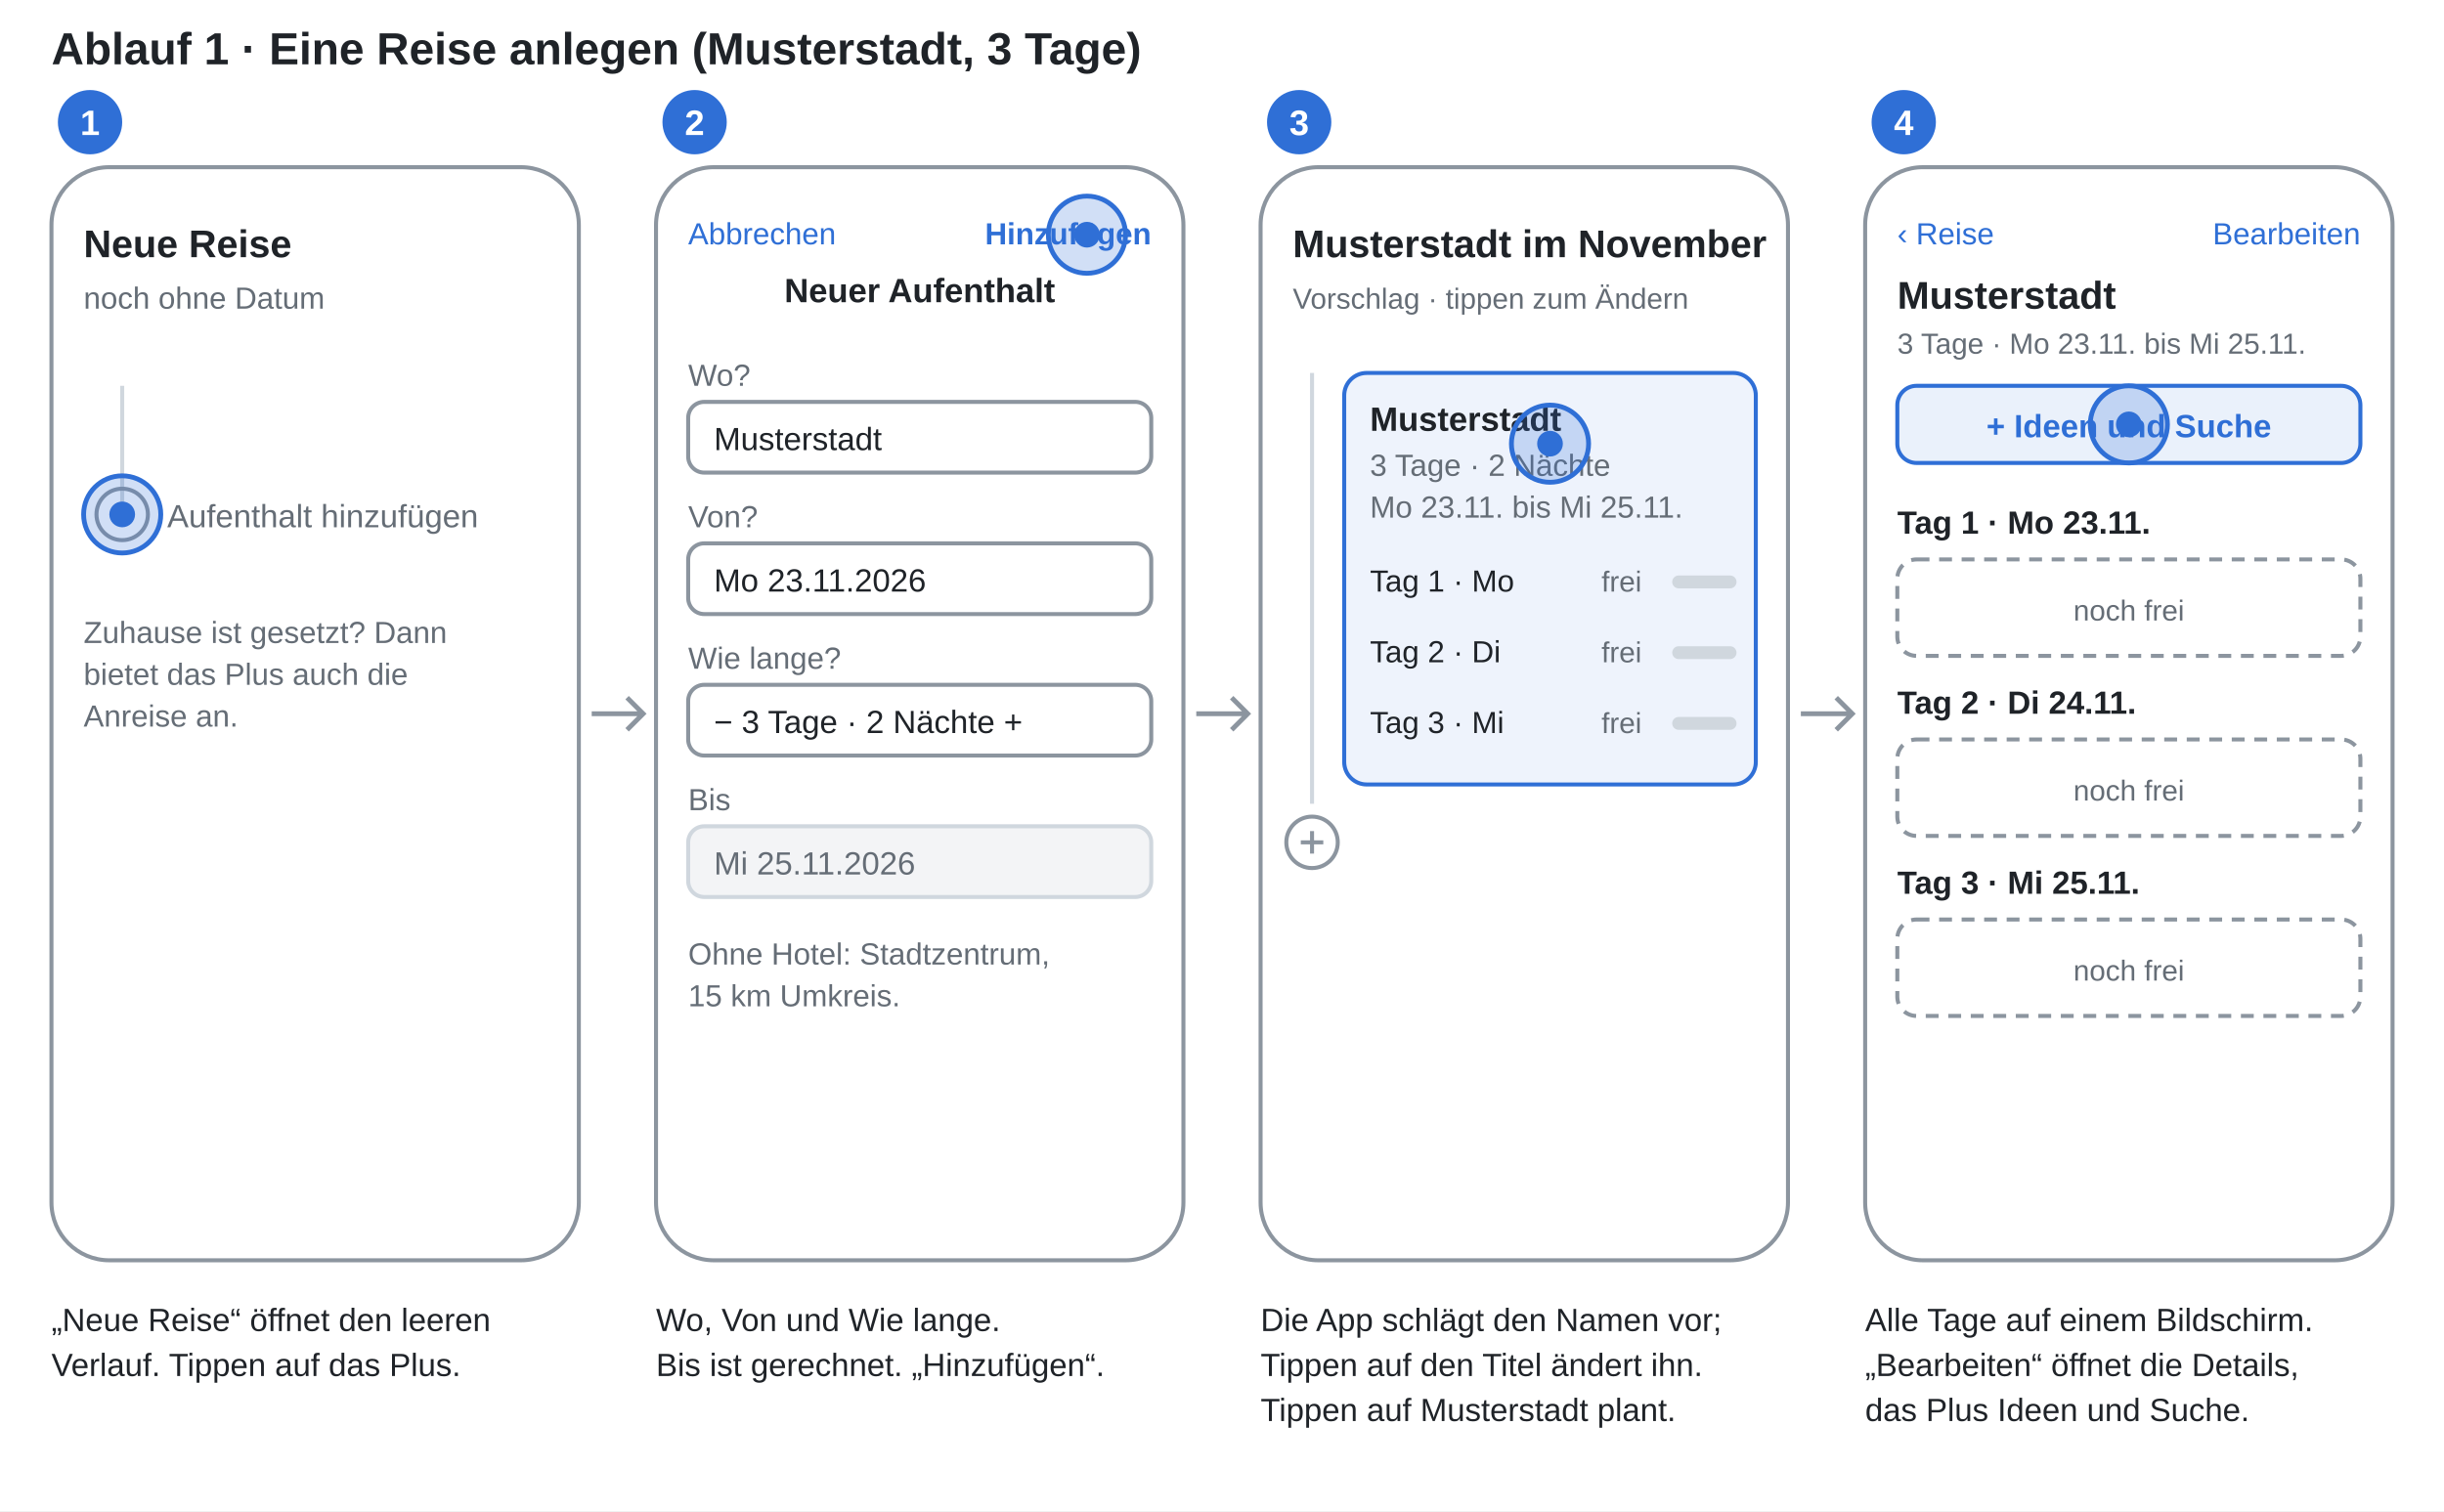
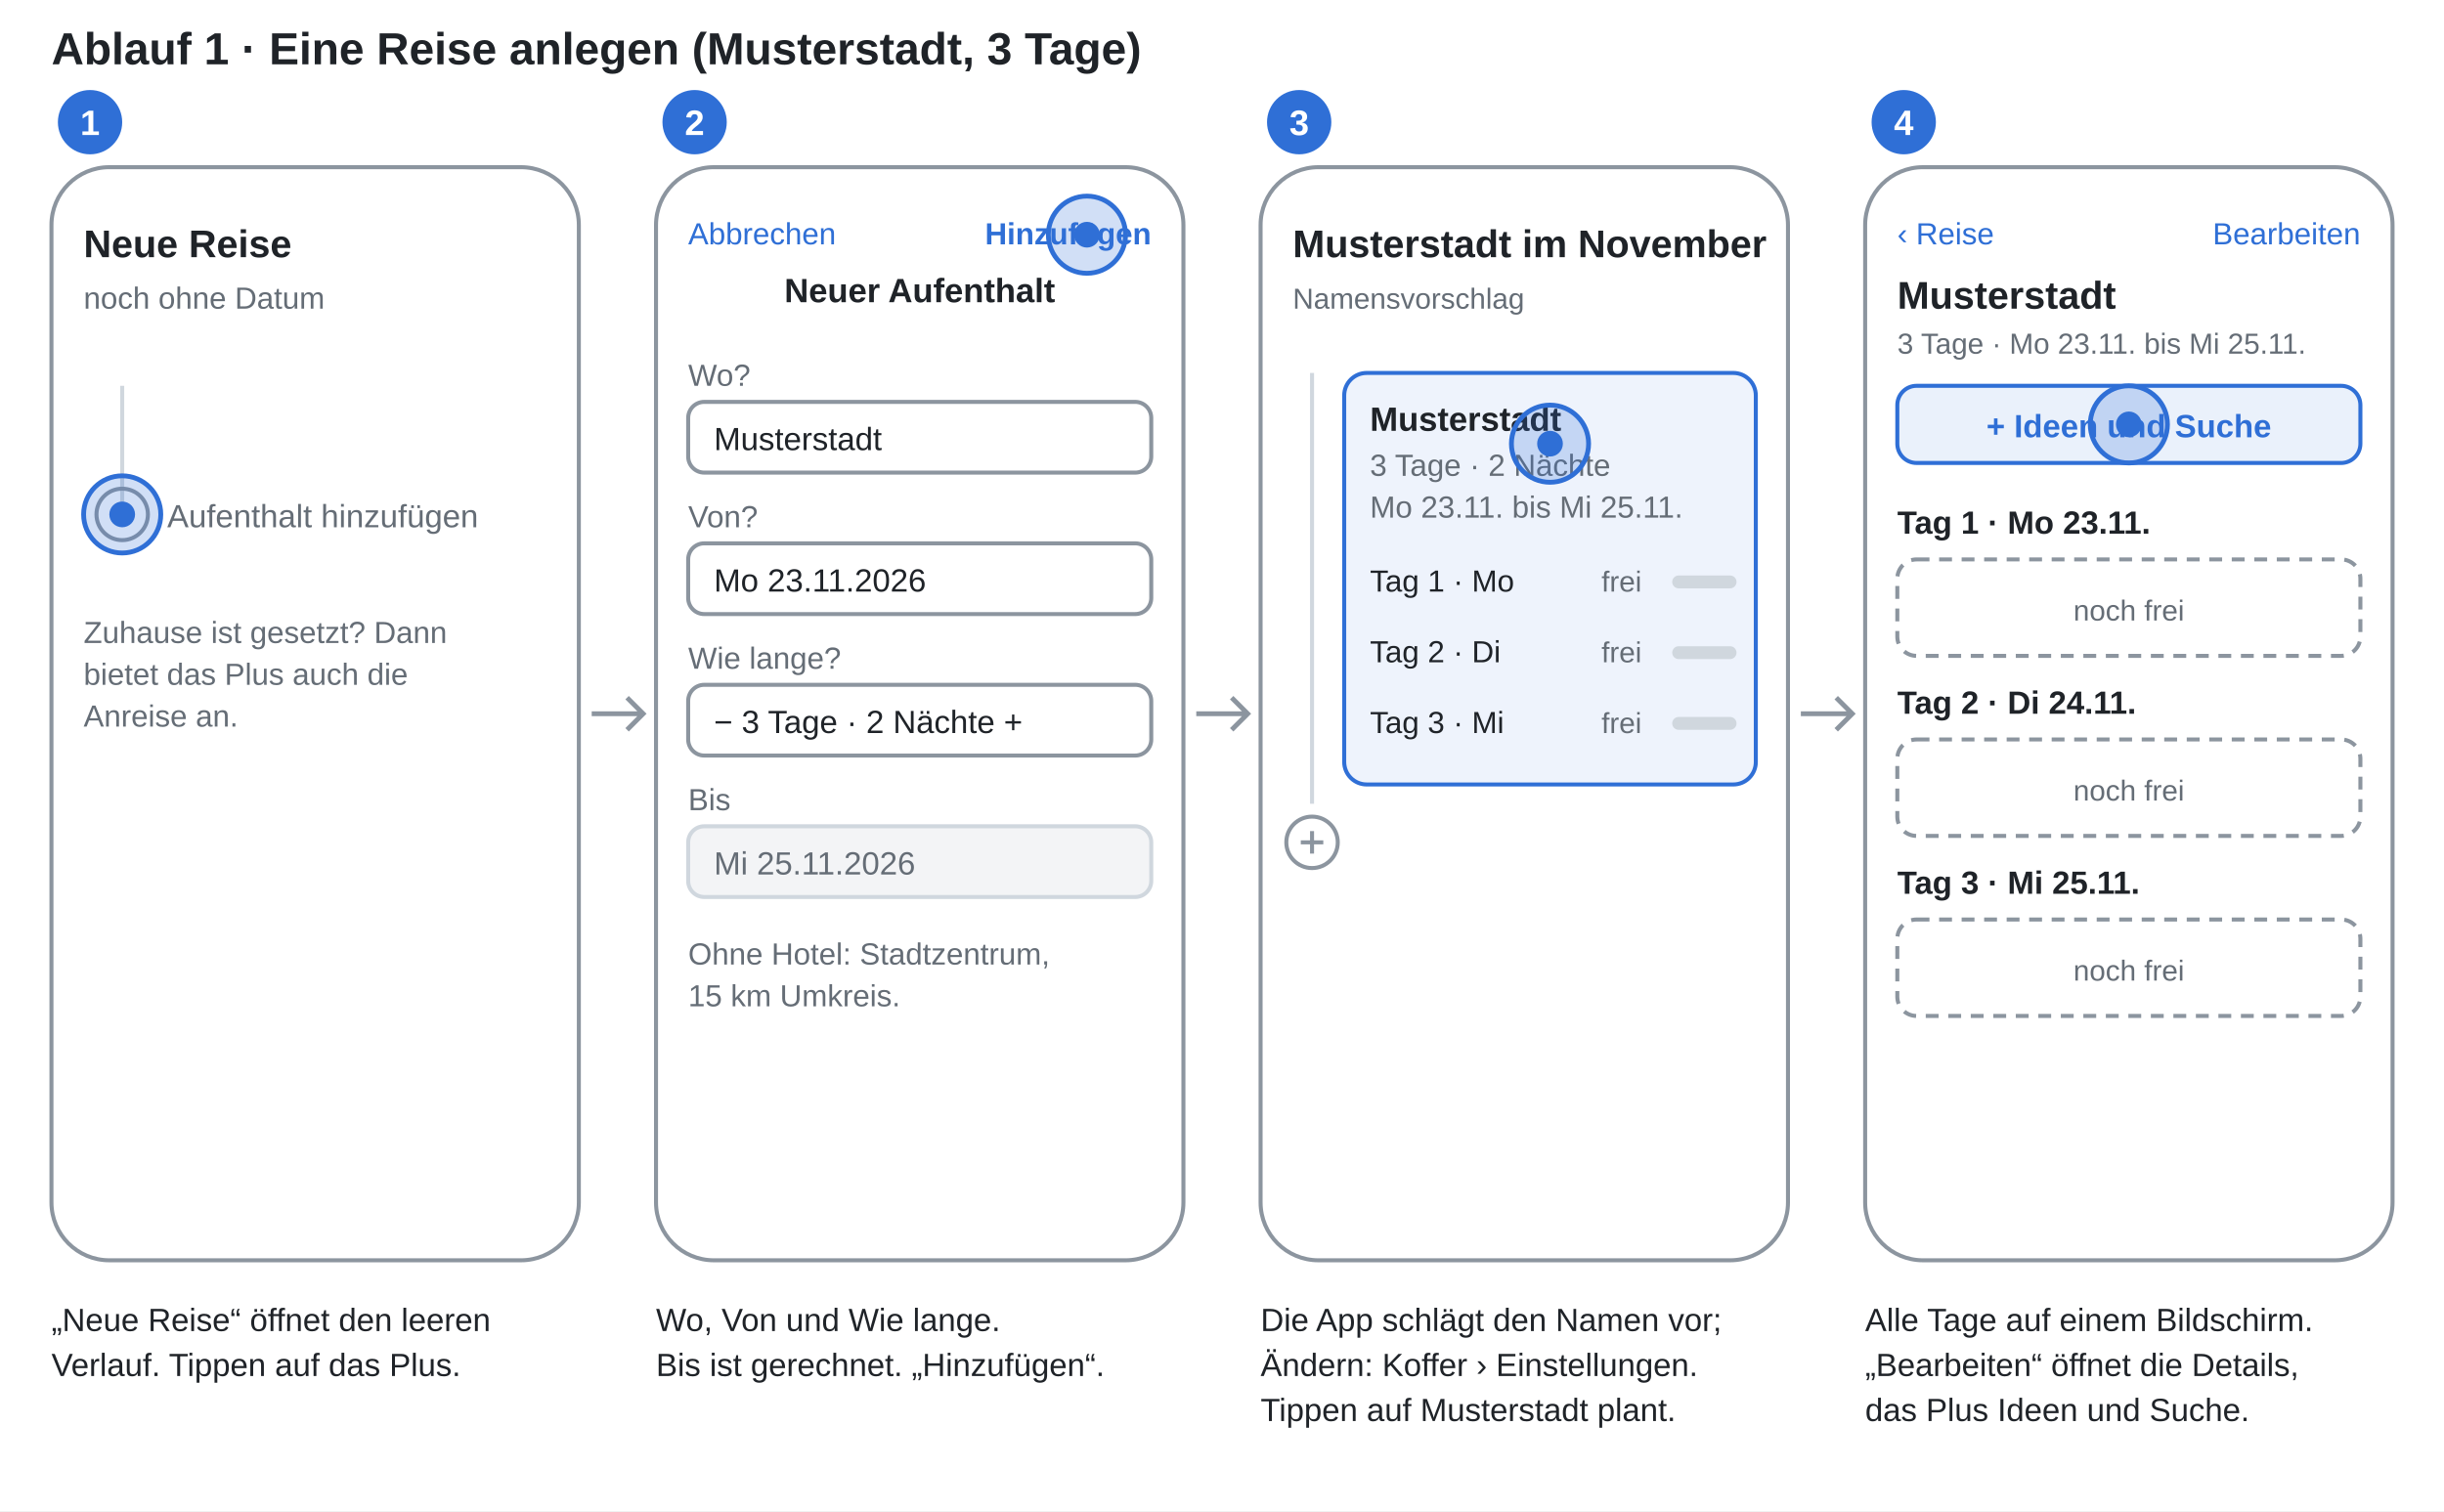
<svg xmlns="http://www.w3.org/2000/svg" width="760" height="470" font-family="-apple-system, 'Helvetica Neue', Arial, sans-serif" viewBox="0 0 760 470" role="img" aria-label="Vier Schritte vom leeren Verlauf bis zur Planungsansicht eines Aufenthalts" font-size="10">
  <rect width="100%" height="100%" fill="#ffffff" />
  <text x="16" y="20" font-size="14" font-weight="600" fill="#1f2328">Ablauf 1 · Eine Reise anlegen (Musterstadt, 3 Tage)</text>
  <g>
    <rect x="16" y="52" width="164" height="340" rx="18" fill="none" stroke="#8c959f" stroke-width="1.25" />
    <circle cx="28" cy="38" r="10" fill="#2f6fd6" />
    <text x="28" y="42" font-size="11" font-weight="600" fill="white" text-anchor="middle">1</text>
    <path d="M184 222.0h16m-5 -5l5 5l-5 5" fill="none" stroke="#8c959f" stroke-width="1.5" />
  </g>
  <text x="16" y="414" font-size="10" fill="#1f2328">„Neue Reise“ öffnet den leeren</text>
  <text x="16" y="428" font-size="10" fill="#1f2328">Verlauf. Tippen auf das Plus.</text>
  <text x="26" y="80" font-size="12" font-weight="600" fill="#1f2328">Neue Reise</text>
  <text x="26" y="96" font-size="9.5" fill="#656d76">noch ohne Datum</text>
  <line x1="38" y1="120" x2="38" y2="160" stroke="#d0d7de" stroke-width="1.25" />
  <g>
    <circle cx="38" cy="160" r="8" fill="none" stroke="#8c959f" stroke-width="1.25" />
    <path d="M34.5 160H41.5M38 156.5V163.5" stroke="#8c959f" stroke-width="1.25" />
  </g>
  <text x="52" y="164" font-size="10" fill="#656d76">Aufenthalt hinzufügen</text>
  <text x="26" y="200" font-size="9.5" fill="#656d76">Zuhause ist gesetzt? Dann</text>
  <text x="26" y="213" font-size="9.5" fill="#656d76">bietet das Plus auch die</text>
  <text x="26" y="226" font-size="9.5" fill="#656d76">Anreise an.</text>
  <g>
    <circle cx="38" cy="160" r="12" fill="#2f6fd6" fill-opacity="0.22" stroke="#2f6fd6" stroke-width="1.5" />
    <circle cx="38" cy="160" r="4" fill="#2f6fd6" />
  </g>
  <g>
    <rect x="204" y="52" width="164" height="340" rx="18" fill="none" stroke="#8c959f" stroke-width="1.25" />
    <circle cx="216" cy="38" r="10" fill="#2f6fd6" />
    <text x="216" y="42" font-size="11" font-weight="600" fill="white" text-anchor="middle">2</text>
    <path d="M372 222.0h16m-5 -5l5 5l-5 5" fill="none" stroke="#8c959f" stroke-width="1.5" />
  </g>
  <text x="204" y="414" font-size="10" fill="#1f2328">Wo, Von und Wie lange.</text>
  <text x="204" y="428" font-size="10" fill="#1f2328">Bis ist gerechnet. „Hinzufügen“.</text>
  <text x="214" y="76" font-size="9.5" fill="#2f6fd6">Abbrechen</text>
  <text x="358" y="76" font-size="9.5" font-weight="600" fill="#2f6fd6" text-anchor="end">Hinzufügen</text>
  <text x="286" y="94" font-size="10.5" font-weight="600" fill="#1f2328" text-anchor="middle">Neuer Aufenthalt</text>
  <text x="214" y="120" font-size="9.5" fill="#656d76">Wo?</text>
  <rect x="214" y="125" width="144" height="22" rx="5" fill="none" fill-opacity="1" stroke="#8c959f" stroke-width="1.25" />
  <text x="222" y="140" font-size="10" fill="#1f2328">Musterstadt</text>
  <text x="214" y="164" font-size="9.5" fill="#656d76">Von?</text>
  <rect x="214" y="169" width="144" height="22" rx="5" fill="none" fill-opacity="1" stroke="#8c959f" stroke-width="1.25" />
  <text x="222" y="184" font-size="10" fill="#1f2328">Mo 23.11.2026</text>
  <text x="214" y="208" font-size="9.5" fill="#656d76">Wie lange?</text>
  <rect x="214" y="213" width="144" height="22" rx="5" fill="none" fill-opacity="1" stroke="#8c959f" stroke-width="1.25" />
  <text x="222" y="228" font-size="10" fill="#1f2328">− 3 Tage · 2 Nächte +</text>
  <text x="214" y="252" font-size="9.5" fill="#656d76">Bis</text>
  <rect x="214" y="257" width="144" height="22" rx="5" fill="#f3f4f6" fill-opacity="1" stroke="#d0d7de" stroke-width="1.25" />
  <text x="222" y="272" font-size="10" fill="#656d76">Mi 25.11.2026</text>
  <text x="214" y="300" font-size="9.5" fill="#656d76">Ohne Hotel: Stadtzentrum,</text>
  <text x="214" y="313" font-size="9.5" fill="#656d76">15 km Umkreis.</text>
  <g>
    <circle cx="338" cy="73" r="12" fill="#2f6fd6" fill-opacity="0.22" stroke="#2f6fd6" stroke-width="1.5" />
    <circle cx="338" cy="73" r="4" fill="#2f6fd6" />
  </g>
  <g>
    <rect x="392" y="52" width="164" height="340" rx="18" fill="none" stroke="#8c959f" stroke-width="1.25" />
    <circle cx="404" cy="38" r="10" fill="#2f6fd6" />
    <text x="404" y="42" font-size="11" font-weight="600" fill="white" text-anchor="middle">3</text>
    <path d="M560 222.0h16m-5 -5l5 5l-5 5" fill="none" stroke="#8c959f" stroke-width="1.5" />
  </g>
  <text x="392" y="414" font-size="10" fill="#1f2328">Die App schlägt den Namen vor;</text>
-   <text x="392" y="428" font-size="10" fill="#1f2328">Tippen auf den Titel ändert ihn.</text>
+   <text x="392" y="428" font-size="10" fill="#1f2328">Ändern: Koffer › Einstellungen.</text>
  <text x="392" y="442" font-size="10" fill="#1f2328">Tippen auf Musterstadt plant.</text>
  <text x="402" y="80" font-size="12" font-weight="600" fill="#1f2328">Musterstadt im November</text>
-   <text x="402" y="96" font-size="9" fill="#656d76">Vorschlag · tippen zum Ändern</text>
+   <text x="402" y="96" font-size="9" fill="#656d76">Namensvorschlag</text>
  <line x1="408" y1="116" x2="408" y2="250" stroke="#d0d7de" stroke-width="1.25" />
  <rect x="418" y="116" width="128" height="128" rx="7" fill="#2f6fd6" fill-opacity="0.08" stroke="#2f6fd6" stroke-width="1.25" />
  <text x="426" y="134" font-size="10.5" font-weight="600" fill="#1f2328">Musterstadt</text>
  <text x="426" y="148" font-size="9.5" fill="#656d76">3 Tage · 2 Nächte</text>
  <text x="426" y="161" font-size="9.5" fill="#656d76">Mo 23.11. bis Mi 25.11.</text>
  <text x="426" y="184" font-size="9.5" fill="#1f2328">Tag 1 · Mo</text>
  <text x="498" y="184" font-size="9" fill="#656d76">frei</text>
  <rect x="520" y="179" width="20" height="4" rx="2" fill="#d0d7de" fill-opacity="1" stroke="none" stroke-width="0" />
  <text x="426" y="206" font-size="9.5" fill="#1f2328">Tag 2 · Di</text>
  <text x="498" y="206" font-size="9" fill="#656d76">frei</text>
  <rect x="520" y="201" width="20" height="4" rx="2" fill="#d0d7de" fill-opacity="1" stroke="none" stroke-width="0" />
  <text x="426" y="228" font-size="9.5" fill="#1f2328">Tag 3 · Mi</text>
  <text x="498" y="228" font-size="9" fill="#656d76">frei</text>
  <rect x="520" y="223" width="20" height="4" rx="2" fill="#d0d7de" fill-opacity="1" stroke="none" stroke-width="0" />
  <g>
    <circle cx="408" cy="262" r="8" fill="none" stroke="#8c959f" stroke-width="1.25" />
    <path d="M404.5 262H411.5M408 258.5V265.5" stroke="#8c959f" stroke-width="1.25" />
  </g>
  <g>
    <circle cx="482" cy="138" r="12" fill="#2f6fd6" fill-opacity="0.22" stroke="#2f6fd6" stroke-width="1.5" />
    <circle cx="482" cy="138" r="4" fill="#2f6fd6" />
  </g>
  <g>
    <rect x="580" y="52" width="164" height="340" rx="18" fill="none" stroke="#8c959f" stroke-width="1.25" />
    <circle cx="592" cy="38" r="10" fill="#2f6fd6" />
    <text x="592" y="42" font-size="11" font-weight="600" fill="white" text-anchor="middle">4</text>
  </g>
  <text x="580" y="414" font-size="10" fill="#1f2328">Alle Tage auf einem Bildschirm.</text>
  <text x="580" y="428" font-size="10" fill="#1f2328">„Bearbeiten“ öffnet die Details,</text>
  <text x="580" y="442" font-size="10" fill="#1f2328">das Plus Ideen und Suche.</text>
  <text x="590" y="76" font-size="9.5" fill="#2f6fd6">‹ Reise</text>
  <text x="734" y="76" font-size="9.5" fill="#2f6fd6" text-anchor="end">Bearbeiten</text>
  <text x="590" y="96" font-size="12" font-weight="600" fill="#1f2328">Musterstadt</text>
  <text x="590" y="110" font-size="9" fill="#656d76">3 Tage · Mo 23.11. bis Mi 25.11.</text>
  <rect x="590" y="120" width="144" height="24" rx="6" fill="#2f6fd6" fill-opacity="0.1" stroke="#2f6fd6" stroke-width="1.25" />
  <text x="662" y="136" font-size="10" font-weight="600" fill="#2f6fd6" text-anchor="middle">+ Ideen und Suche</text>
  <text x="590" y="166" font-size="10" font-weight="600" fill="#1f2328">Tag 1 · Mo 23.11.</text>
  <rect x="590" y="174" width="144" height="30" rx="6" fill="none" fill-opacity="1" stroke="#8c959f" stroke-width="1.25" stroke-dasharray="4 3" />
  <text x="662" y="193" font-size="9" fill="#656d76" text-anchor="middle">noch frei</text>
  <text x="590" y="222" font-size="10" font-weight="600" fill="#1f2328">Tag 2 · Di 24.11.</text>
  <rect x="590" y="230" width="144" height="30" rx="6" fill="none" fill-opacity="1" stroke="#8c959f" stroke-width="1.25" stroke-dasharray="4 3" />
  <text x="662" y="249" font-size="9" fill="#656d76" text-anchor="middle">noch frei</text>
  <text x="590" y="278" font-size="10" font-weight="600" fill="#1f2328">Tag 3 · Mi 25.11.</text>
  <rect x="590" y="286" width="144" height="30" rx="6" fill="none" fill-opacity="1" stroke="#8c959f" stroke-width="1.25" stroke-dasharray="4 3" />
  <text x="662" y="305" font-size="9" fill="#656d76" text-anchor="middle">noch frei</text>
  <g>
    <circle cx="662" cy="132" r="12" fill="#2f6fd6" fill-opacity="0.22" stroke="#2f6fd6" stroke-width="1.5" />
    <circle cx="662" cy="132" r="4" fill="#2f6fd6" />
  </g>
</svg>
